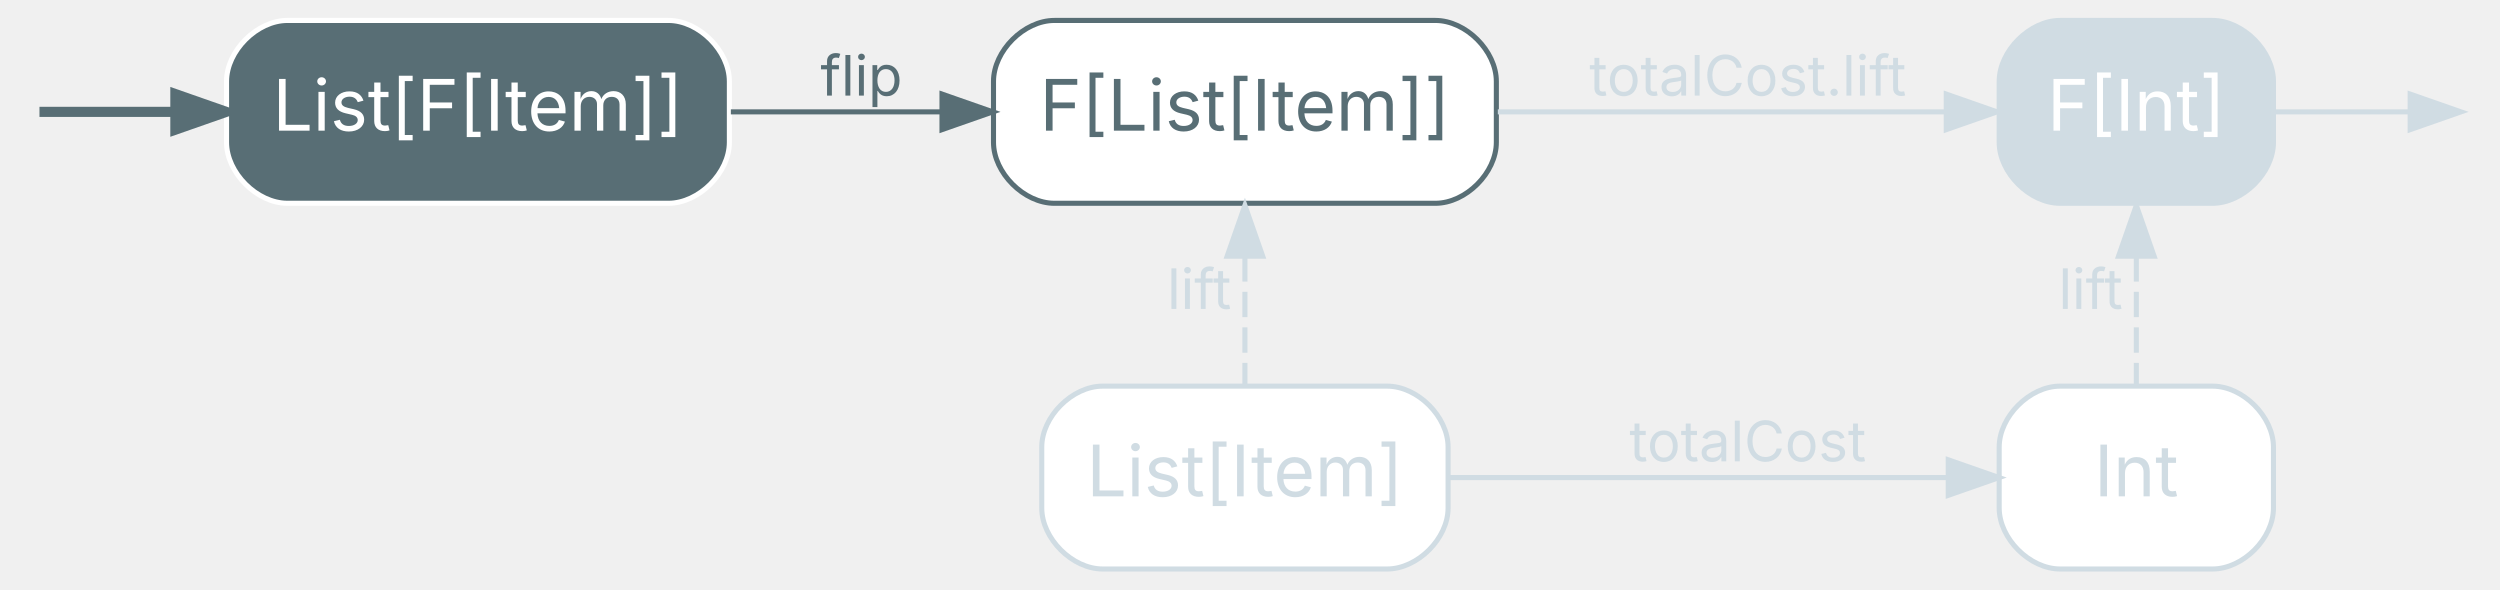
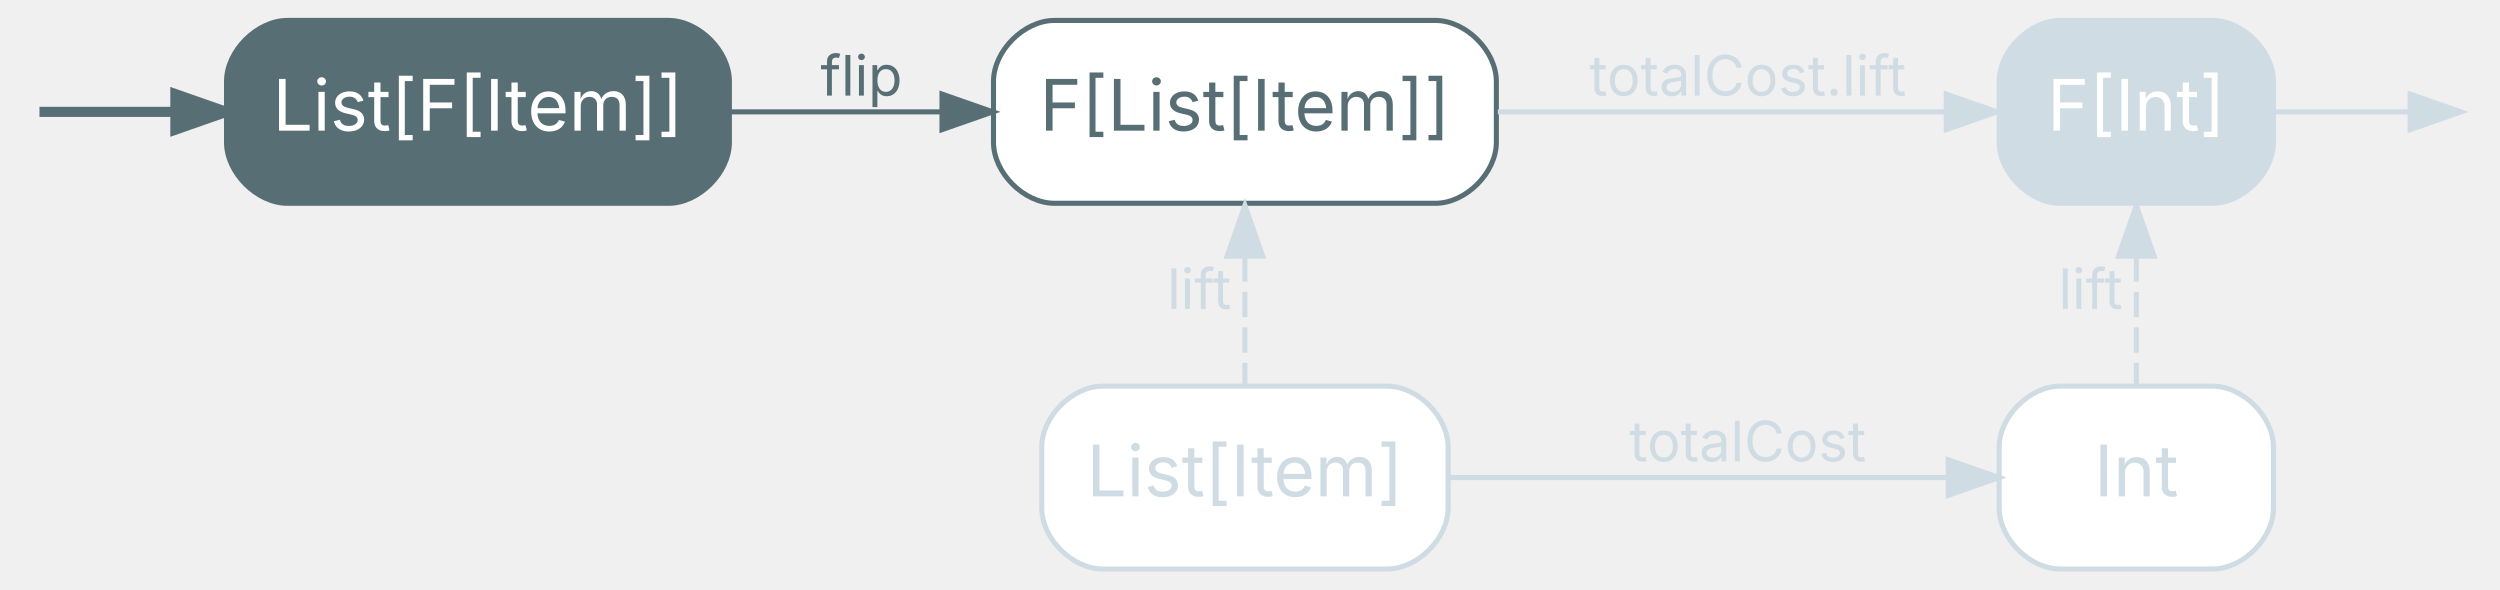
<svg xmlns="http://www.w3.org/2000/svg" width="492pt" height="116pt" viewBox="0.00 0.00 492.20 116.00">
  <g id="graph0" class="graph" transform="scale(1 1) rotate(0) translate(4 112)">
    <g id="node5" class="node start">
-       <path fill="#586e75" stroke="#ffffff" d="M127.6,-108C127.6,-108 52.6,-108 52.6,-108 46.6,-108 40.6,-102 40.6,-96 40.6,-96 40.6,-84 40.6,-84 40.6,-78 46.6,-72 52.6,-72 52.6,-72 127.6,-72 127.6,-72 133.6,-72 139.6,-78 139.6,-84 139.6,-84 139.6,-96 139.6,-96 139.6,-102 133.6,-108 127.6,-108" />
+       <path fill="#586e75" stroke="#586e75" d="M127.6,-108C127.6,-108 52.6,-108 52.6,-108 46.6,-108 40.6,-102 40.6,-96 40.6,-96 40.6,-84 40.6,-84 40.6,-78 46.6,-72 52.6,-72 52.6,-72 127.6,-72 127.6,-72 133.6,-72 139.6,-78 139.6,-84 139.6,-84 139.6,-96 139.6,-96 139.6,-102 133.6,-108 127.6,-108" />
      <text text-anchor="middle" x="90.1" y="-86.3" font-family="Inter,Arial" font-size="14.00" fill="#ffffff">List[F[Item]]</text>
    </g>
    <g id="edge6" class="edge start">
      <path fill="none" stroke="#586e75" stroke-width="2" d="M3.77,-90C6.96,-90 17.64,-90 30.43,-90" />
      <polygon fill="#586e75" stroke="#586e75" stroke-width="2" points="30.53,-93.5 40.53,-90 30.53,-86.5 30.53,-93.5" />
    </g>
    <g id="node3" class="node goal,disabled">
      <path fill="#d0dce3" stroke="#d0dce3" d="M431.6,-108C431.6,-108 401.6,-108 401.6,-108 395.6,-108 389.6,-102 389.6,-96 389.6,-96 389.6,-84 389.6,-84 389.6,-78 395.6,-72 401.6,-72 401.6,-72 431.6,-72 431.6,-72 437.6,-72 443.6,-78 443.6,-84 443.6,-84 443.6,-96 443.6,-96 443.6,-102 437.6,-108 431.6,-108" />
      <text text-anchor="middle" x="416.6" y="-86.3" font-family="Inter,Arial" font-size="14.00" fill="#ffffff">F[Int]</text>
    </g>
    <g id="edge7" class="edge disabled">
      <path fill="none" stroke="#d0dce3" d="M443.92,-90C453.17,-90 463.07,-90 470.37,-90" />
      <polygon fill="#d0dce3" stroke="#d0dce3" points="470.51,-93.5 480.51,-90 470.51,-86.5 470.51,-93.5" />
    </g>
    <g id="node7" class="node disabled">
      <path fill="#ffffff" stroke="#d0dce3" d="M431.6,-36C431.6,-36 401.6,-36 401.6,-36 395.6,-36 389.6,-30 389.6,-24 389.6,-24 389.6,-12 389.6,-12 389.6,-6 395.6,0 401.6,0 401.6,0 431.6,0 431.6,0 437.6,0 443.6,-6 443.6,-12 443.6,-12 443.6,-24 443.6,-24 443.6,-30 437.6,-36 431.6,-36" />
      <text text-anchor="middle" x="416.6" y="-14.3" font-family="Inter,Arial" font-size="14.00" fill="#d0dce3">Int</text>
    </g>
    <g id="edge1" class="edge lift,disabled">
      <path fill="none" stroke="#d0dce3" stroke-dasharray="5,2" d="M416.6,-61.58C416.6,-53.03 416.6,-43.87 416.6,-36.17" />
      <polygon fill="#d0dce3" stroke="#d0dce3" points="413.1,-61.59 416.6,-71.59 420.1,-61.59 413.1,-61.59" />
      <text text-anchor="middle" x="407.6" y="-51.2" font-family="Inter,Arial" font-size="11.00" fill="#d0dce3">lift</text>
    </g>
    <g id="node4" class="node">
      <path fill="#ffffff" stroke="#586e75" d="M278.6,-108C278.6,-108 203.6,-108 203.6,-108 197.6,-108 191.6,-102 191.6,-96 191.6,-96 191.6,-84 191.6,-84 191.6,-78 197.6,-72 203.6,-72 203.6,-72 278.6,-72 278.6,-72 284.6,-72 290.6,-78 290.6,-84 290.6,-84 290.6,-96 290.6,-96 290.6,-102 284.6,-108 278.6,-108" />
      <text text-anchor="middle" x="241.1" y="-86.3" font-family="Inter,Arial" font-size="14.00" fill="#586e75">F[List[Item]]</text>
    </g>
    <g id="edge5" class="edge disabled">
      <path fill="none" stroke="#d0dce3" d="M290.89,-90C318.9,-90 353.5,-90 379.14,-90" />
      <polygon fill="#d0dce3" stroke="#d0dce3" points="379.18,-93.5 389.18,-90 379.18,-86.5 379.18,-93.5" />
      <text text-anchor="middle" x="340.1" y="-93.2" font-family="Inter,Arial" font-size="11.00" fill="#d0dce3">totalCost.lift</text>
    </g>
    <g id="node6" class="node disabled">
      <path fill="#ffffff" stroke="#d0dce3" d="M269.1,-36C269.1,-36 213.1,-36 213.1,-36 207.1,-36 201.1,-30 201.1,-24 201.1,-24 201.1,-12 201.1,-12 201.1,-6 207.1,0 213.1,0 213.1,0 269.1,0 269.1,0 275.1,0 281.1,-6 281.1,-12 281.1,-12 281.1,-24 281.1,-24 281.1,-30 275.1,-36 269.1,-36" />
      <text text-anchor="middle" x="241.1" y="-14.3" font-family="Inter,Arial" font-size="14.00" fill="#d0dce3">List[Item]</text>
    </g>
    <g id="edge2" class="edge lift,disabled">
      <path fill="none" stroke="#d0dce3" stroke-dasharray="5,2" d="M241.1,-61.58C241.1,-53.03 241.1,-43.87 241.1,-36.17" />
      <polygon fill="#d0dce3" stroke="#d0dce3" points="237.6,-61.59 241.1,-71.59 244.6,-61.59 237.6,-61.59" />
      <text text-anchor="middle" x="232.1" y="-51.2" font-family="Inter,Arial" font-size="11.00" fill="#d0dce3">lift</text>
    </g>
    <g id="edge4" class="edge">
      <path fill="none" stroke="#586e75" d="M139.89,-90C153.08,-90 167.49,-90 181.17,-90" />
      <polygon fill="#586e75" stroke="#586e75" points="181.46,-93.5 191.46,-90 181.46,-86.5 181.46,-93.5" />
      <text text-anchor="middle" x="165.6" y="-93.2" font-family="Inter,Arial" font-size="11.00" fill="#586e75">flip</text>
    </g>
    <g id="edge3" class="edge disabled">
      <path fill="none" stroke="#d0dce3" d="M281.47,-18C310.81,-18 350.59,-18 379.2,-18" />
      <polygon fill="#d0dce3" stroke="#d0dce3" points="379.57,-21.5 389.57,-18 379.57,-14.5 379.57,-21.5" />
      <text text-anchor="middle" x="340.1" y="-21.2" font-family="Inter,Arial" font-size="11.00" fill="#d0dce3">totalCost</text>
    </g>
  </g>
</svg>
